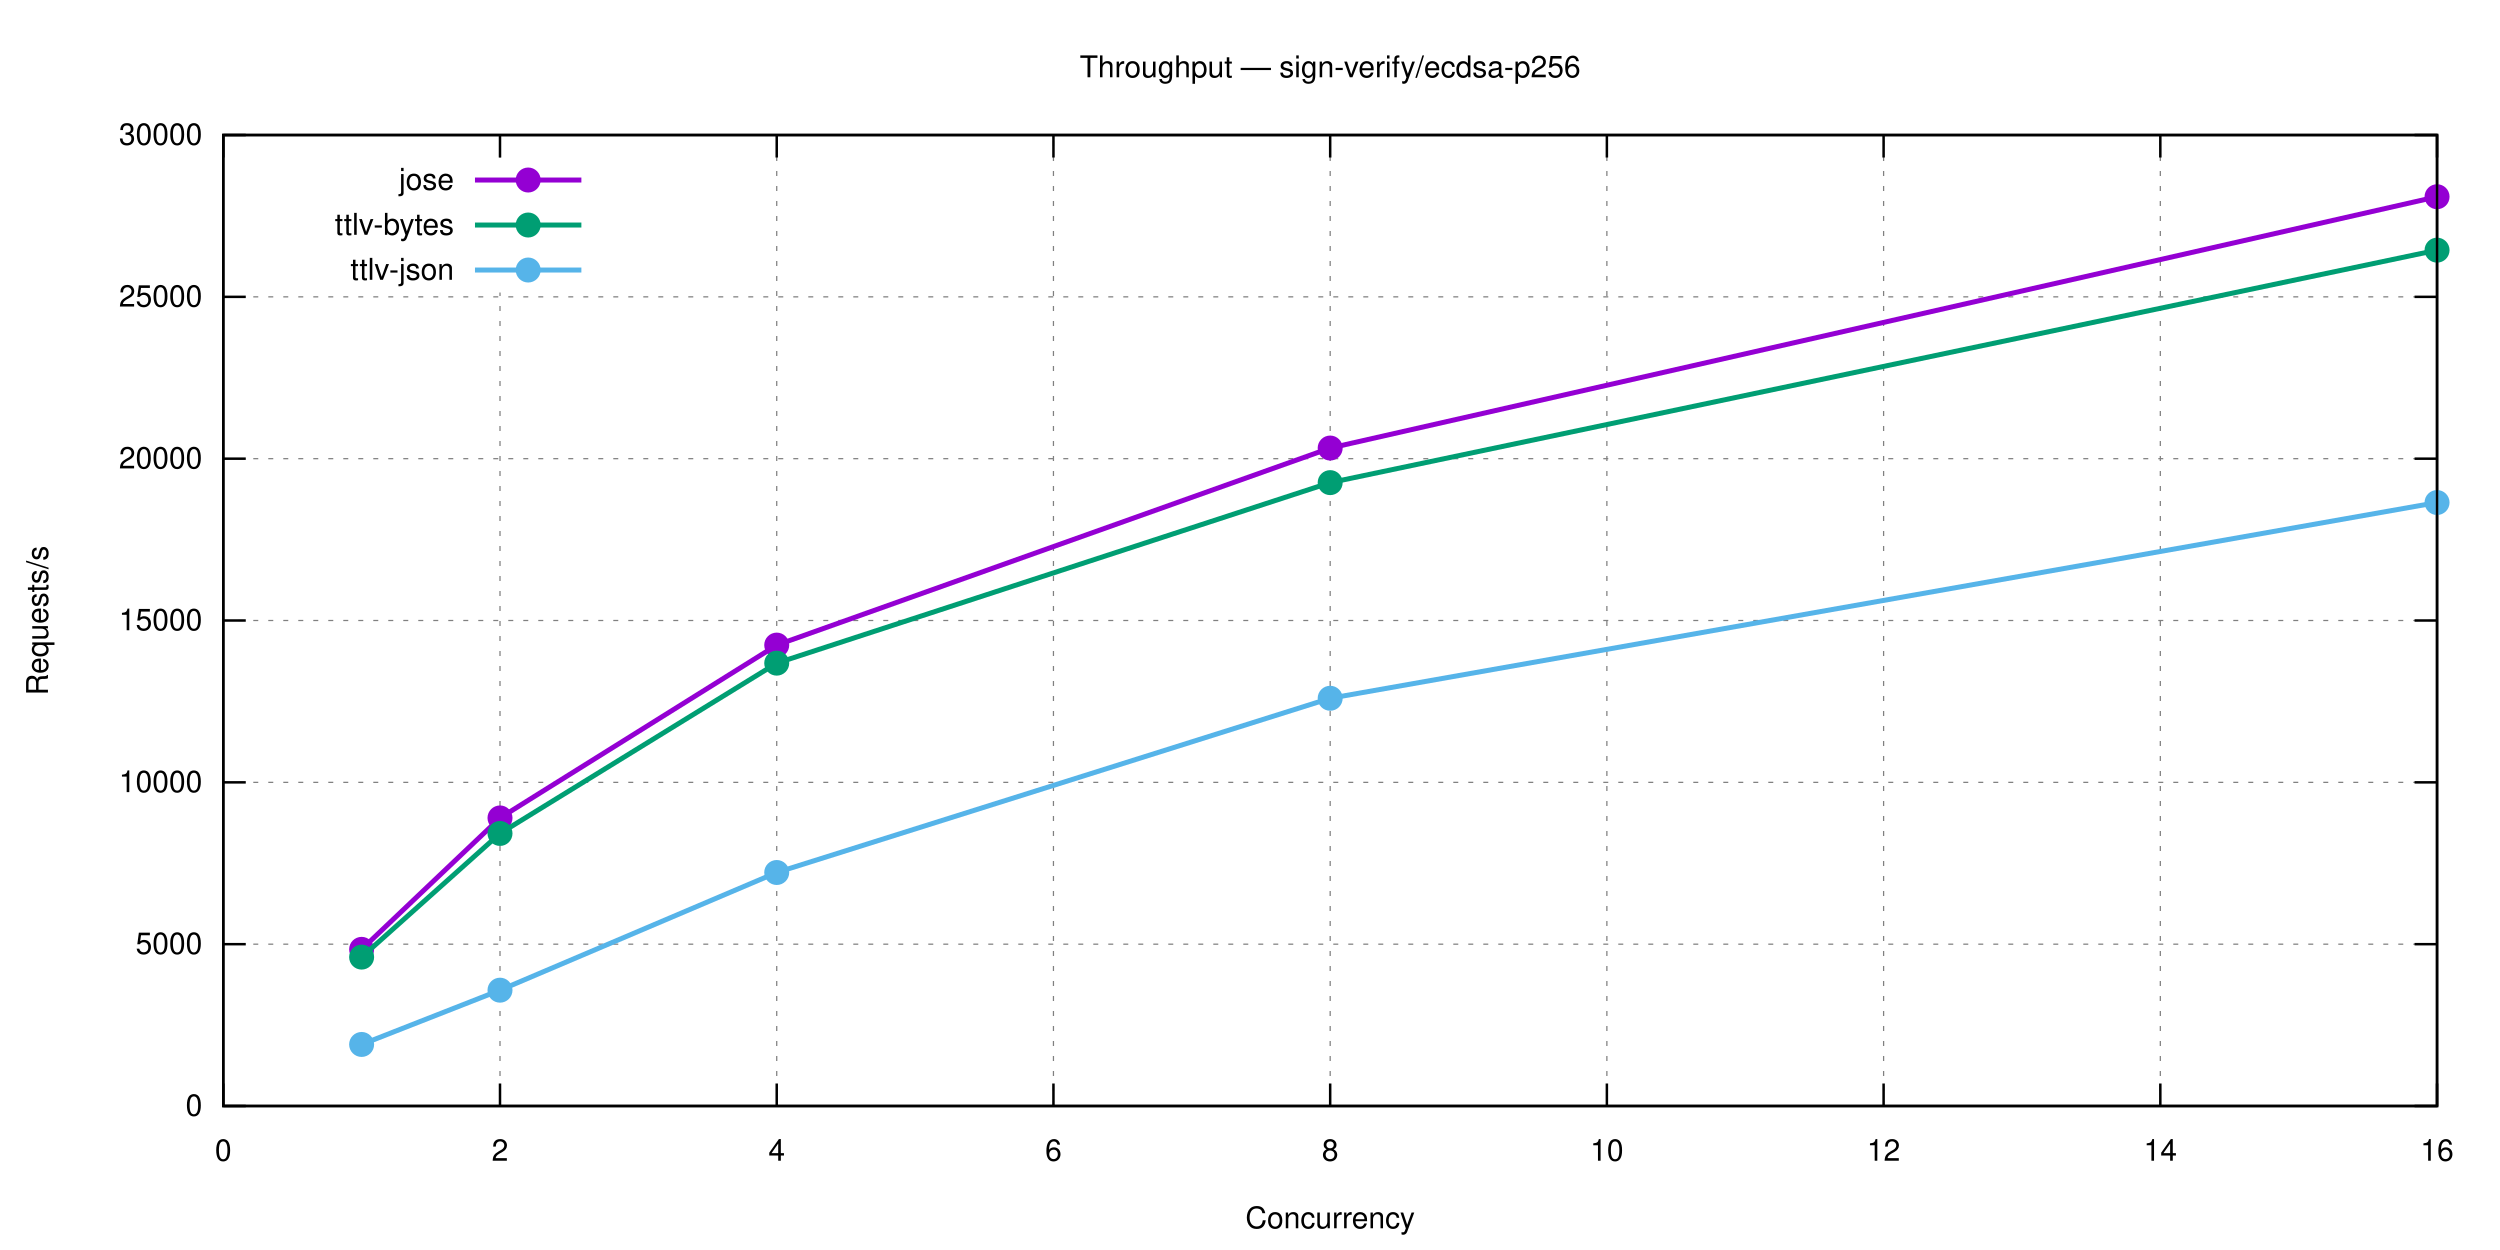
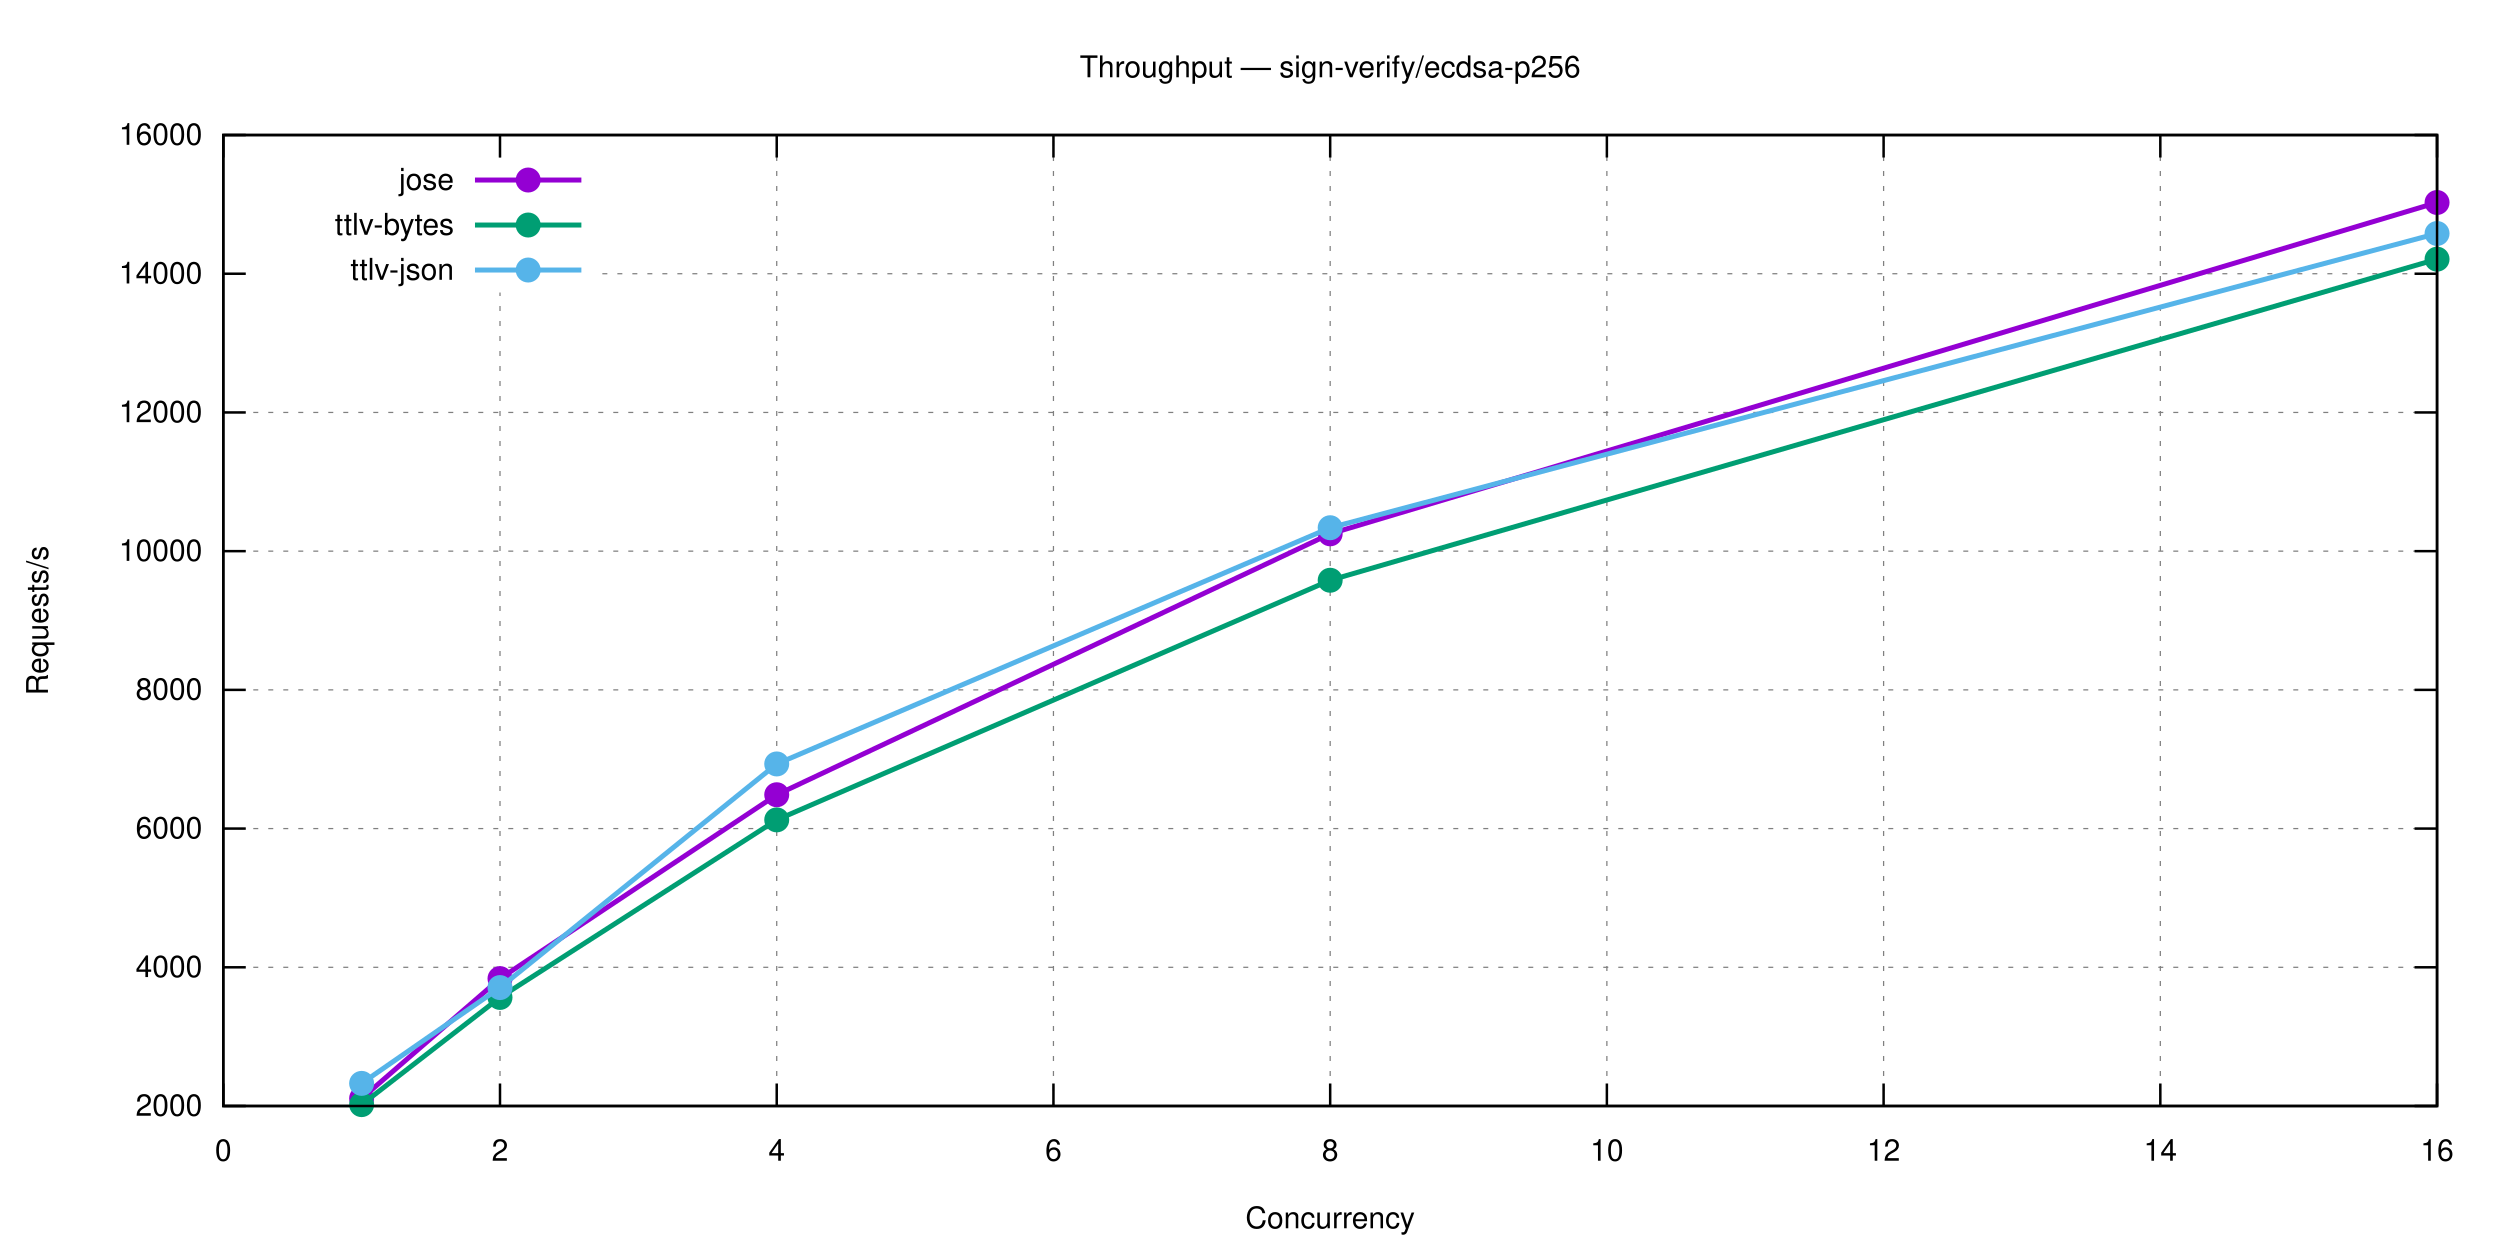
<svg xmlns="http://www.w3.org/2000/svg" xmlns:xlink="http://www.w3.org/1999/xlink" width="1000" height="500" viewBox="0 0 1000 500">
  <g id="gnuplot_canvas">
    <rect x="0" y="0" width="1000" height="500" fill="none" />
    <defs>
      <circle id="gpDot" r="0.5" stroke-width="0.5" stroke="currentColor" />
      <path id="gpPt0" stroke-width="0.222" stroke="currentColor" d="M-1,0 h2 M0,-1 v2" />
      <path id="gpPt1" stroke-width="0.222" stroke="currentColor" d="M-1,-1 L1,1 M1,-1 L-1,1" />
      <path id="gpPt2" stroke-width="0.222" stroke="currentColor" d="M-1,0 L1,0 M0,-1 L0,1 M-1,-1 L1,1 M-1,1 L1,-1" />
      <rect id="gpPt3" stroke-width="0.222" stroke="currentColor" x="-1" y="-1" width="2" height="2" />
      <rect id="gpPt4" stroke-width="0.222" stroke="currentColor" fill="currentColor" x="-1" y="-1" width="2" height="2" />
      <circle id="gpPt5" stroke-width="0.222" stroke="currentColor" cx="0" cy="0" r="1" />
      <use xlink:href="#gpPt5" id="gpPt6" fill="currentColor" stroke="none" />
      <path id="gpPt7" stroke-width="0.222" stroke="currentColor" d="M0,-1.33 L-1.33,0.67 L1.33,0.67 z" />
      <use xlink:href="#gpPt7" id="gpPt8" fill="currentColor" stroke="none" />
      <use xlink:href="#gpPt7" id="gpPt9" stroke="currentColor" transform="rotate(180)" />
      <use xlink:href="#gpPt9" id="gpPt10" fill="currentColor" stroke="none" />
      <use xlink:href="#gpPt3" id="gpPt11" stroke="currentColor" transform="rotate(45)" />
      <use xlink:href="#gpPt11" id="gpPt12" fill="currentColor" stroke="none" />
      <path id="gpPt13" stroke-width="0.222" stroke="currentColor" d="M0,1.330 L1.265,0.411 L0.782,-1.067 L-0.782,-1.076 L-1.265,0.411 z" />
      <use xlink:href="#gpPt13" id="gpPt14" fill="currentColor" stroke="none" />
      <filter id="textbox" filterUnits="objectBoundingBox" x="0" y="0" height="1" width="1">
        <feFlood flood-color="white" flood-opacity="1" result="bgnd" />
        <feComposite in="SourceGraphic" in2="bgnd" operator="atop" />
      </filter>
      <filter id="greybox" filterUnits="objectBoundingBox" x="0" y="0" height="1" width="1">
        <feFlood flood-color="lightgrey" flood-opacity="1" result="grey" />
        <feComposite in="SourceGraphic" in2="grey" operator="atop" />
      </filter>
    </defs>
    <g fill="none" color="white" stroke="currentColor" stroke-width="1.00" stroke-linecap="butt" stroke-linejoin="miter">
</g>
    <g fill="none" color="black" stroke="currentColor" stroke-width="1.00" stroke-linecap="butt" stroke-linejoin="miter">
</g>
    <g fill="none" color="black" stroke="black" stroke-width="0.50" stroke-linecap="butt" stroke-linejoin="miter">
</g>
    <g fill="none" color="gray" stroke="currentColor" stroke-width="0.50" stroke-linecap="butt" stroke-linejoin="miter">
      <path stroke="gray" stroke-dasharray="2,4" class="gridline" d="M89.31,442.40 L974.82,442.40  " />
    </g>
    <g fill="none" color="gray" stroke="gray" stroke-width="1.00" stroke-linecap="butt" stroke-linejoin="miter">
</g>
    <g fill="none" color="black" stroke="currentColor" stroke-width="1.00" stroke-linecap="butt" stroke-linejoin="miter">
      <path stroke="black" d="M89.31,442.40 L98.31,442.40 M974.82,442.40 L965.82,442.40  " />
      <g transform="translate(80.92,446.30)" stroke="none" fill="black" font-family="Helvetica" font-size="12.00" text-anchor="end">
        <text>
-           <tspan font-family="Helvetica"> 0</tspan>
-         </text>
-       </g>
-     </g>
-     <g fill="none" color="black" stroke="currentColor" stroke-width="1.00" stroke-linecap="butt" stroke-linejoin="miter">
- </g>
-     <g fill="none" color="black" stroke="black" stroke-width="0.50" stroke-linecap="butt" stroke-linejoin="miter">
- </g>
-     <g fill="none" color="gray" stroke="currentColor" stroke-width="0.50" stroke-linecap="butt" stroke-linejoin="miter">
-       <path stroke="gray" stroke-dasharray="2,4" class="gridline" d="M89.31,377.67 L974.82,377.67  " />
-     </g>
-     <g fill="none" color="gray" stroke="gray" stroke-width="1.00" stroke-linecap="butt" stroke-linejoin="miter">
- </g>
-     <g fill="none" color="black" stroke="currentColor" stroke-width="1.00" stroke-linecap="butt" stroke-linejoin="miter">
-       <path stroke="black" d="M89.31,377.67 L98.31,377.67 M974.82,377.67 L965.82,377.67  " />
-       <g transform="translate(80.92,381.57)" stroke="none" fill="black" font-family="Helvetica" font-size="12.00" text-anchor="end">
-         <text>
-           <tspan font-family="Helvetica"> 5000</tspan>
-         </text>
-       </g>
-     </g>
-     <g fill="none" color="black" stroke="currentColor" stroke-width="1.00" stroke-linecap="butt" stroke-linejoin="miter">
- </g>
-     <g fill="none" color="black" stroke="black" stroke-width="0.50" stroke-linecap="butt" stroke-linejoin="miter">
- </g>
-     <g fill="none" color="gray" stroke="currentColor" stroke-width="0.50" stroke-linecap="butt" stroke-linejoin="miter">
-       <path stroke="gray" stroke-dasharray="2,4" class="gridline" d="M89.31,312.94 L974.82,312.94  " />
-     </g>
-     <g fill="none" color="gray" stroke="gray" stroke-width="1.00" stroke-linecap="butt" stroke-linejoin="miter">
- </g>
-     <g fill="none" color="black" stroke="currentColor" stroke-width="1.00" stroke-linecap="butt" stroke-linejoin="miter">
-       <path stroke="black" d="M89.31,312.94 L98.31,312.94 M974.82,312.94 L965.82,312.94  " />
-       <g transform="translate(80.92,316.84)" stroke="none" fill="black" font-family="Helvetica" font-size="12.00" text-anchor="end">
+           <tspan font-family="Helvetica"> 2000</tspan>
+         </text>
+       </g>
+     </g>
+     <g fill="none" color="black" stroke="currentColor" stroke-width="1.00" stroke-linecap="butt" stroke-linejoin="miter">
+ </g>
+     <g fill="none" color="black" stroke="black" stroke-width="0.50" stroke-linecap="butt" stroke-linejoin="miter">
+ </g>
+     <g fill="none" color="gray" stroke="currentColor" stroke-width="0.50" stroke-linecap="butt" stroke-linejoin="miter">
+       <path stroke="gray" stroke-dasharray="2,4" class="gridline" d="M89.31,386.92 L974.82,386.92  " />
+     </g>
+     <g fill="none" color="gray" stroke="gray" stroke-width="1.00" stroke-linecap="butt" stroke-linejoin="miter">
+ </g>
+     <g fill="none" color="black" stroke="currentColor" stroke-width="1.00" stroke-linecap="butt" stroke-linejoin="miter">
+       <path stroke="black" d="M89.31,386.92 L98.31,386.92 M974.82,386.92 L965.82,386.92  " />
+       <g transform="translate(80.92,390.82)" stroke="none" fill="black" font-family="Helvetica" font-size="12.00" text-anchor="end">
+         <text>
+           <tspan font-family="Helvetica"> 4000</tspan>
+         </text>
+       </g>
+     </g>
+     <g fill="none" color="black" stroke="currentColor" stroke-width="1.00" stroke-linecap="butt" stroke-linejoin="miter">
+ </g>
+     <g fill="none" color="black" stroke="black" stroke-width="0.50" stroke-linecap="butt" stroke-linejoin="miter">
+ </g>
+     <g fill="none" color="gray" stroke="currentColor" stroke-width="0.50" stroke-linecap="butt" stroke-linejoin="miter">
+       <path stroke="gray" stroke-dasharray="2,4" class="gridline" d="M89.31,331.43 L974.82,331.43  " />
+     </g>
+     <g fill="none" color="gray" stroke="gray" stroke-width="1.00" stroke-linecap="butt" stroke-linejoin="miter">
+ </g>
+     <g fill="none" color="black" stroke="currentColor" stroke-width="1.00" stroke-linecap="butt" stroke-linejoin="miter">
+       <path stroke="black" d="M89.31,331.43 L98.31,331.43 M974.82,331.43 L965.82,331.43  " />
+       <g transform="translate(80.92,335.33)" stroke="none" fill="black" font-family="Helvetica" font-size="12.00" text-anchor="end">
+         <text>
+           <tspan font-family="Helvetica"> 6000</tspan>
+         </text>
+       </g>
+     </g>
+     <g fill="none" color="black" stroke="currentColor" stroke-width="1.00" stroke-linecap="butt" stroke-linejoin="miter">
+ </g>
+     <g fill="none" color="black" stroke="black" stroke-width="0.50" stroke-linecap="butt" stroke-linejoin="miter">
+ </g>
+     <g fill="none" color="gray" stroke="currentColor" stroke-width="0.50" stroke-linecap="butt" stroke-linejoin="miter">
+       <path stroke="gray" stroke-dasharray="2,4" class="gridline" d="M89.31,275.95 L974.82,275.95  " />
+     </g>
+     <g fill="none" color="gray" stroke="gray" stroke-width="1.00" stroke-linecap="butt" stroke-linejoin="miter">
+ </g>
+     <g fill="none" color="black" stroke="currentColor" stroke-width="1.00" stroke-linecap="butt" stroke-linejoin="miter">
+       <path stroke="black" d="M89.31,275.95 L98.31,275.95 M974.82,275.95 L965.82,275.95  " />
+       <g transform="translate(80.92,279.85)" stroke="none" fill="black" font-family="Helvetica" font-size="12.00" text-anchor="end">
+         <text>
+           <tspan font-family="Helvetica"> 8000</tspan>
+         </text>
+       </g>
+     </g>
+     <g fill="none" color="black" stroke="currentColor" stroke-width="1.00" stroke-linecap="butt" stroke-linejoin="miter">
+ </g>
+     <g fill="none" color="black" stroke="black" stroke-width="0.50" stroke-linecap="butt" stroke-linejoin="miter">
+ </g>
+     <g fill="none" color="gray" stroke="currentColor" stroke-width="0.50" stroke-linecap="butt" stroke-linejoin="miter">
+       <path stroke="gray" stroke-dasharray="2,4" class="gridline" d="M89.31,220.46 L974.82,220.46  " />
+     </g>
+     <g fill="none" color="gray" stroke="gray" stroke-width="1.00" stroke-linecap="butt" stroke-linejoin="miter">
+ </g>
+     <g fill="none" color="black" stroke="currentColor" stroke-width="1.00" stroke-linecap="butt" stroke-linejoin="miter">
+       <path stroke="black" d="M89.31,220.46 L98.31,220.46 M974.82,220.46 L965.82,220.46  " />
+       <g transform="translate(80.92,224.36)" stroke="none" fill="black" font-family="Helvetica" font-size="12.00" text-anchor="end">
        <text>
          <tspan font-family="Helvetica"> 10000</tspan>
        </text>
      </g>
    </g>
    <g fill="none" color="black" stroke="currentColor" stroke-width="1.00" stroke-linecap="butt" stroke-linejoin="miter">
</g>
    <g fill="none" color="black" stroke="black" stroke-width="0.50" stroke-linecap="butt" stroke-linejoin="miter">
</g>
    <g fill="none" color="gray" stroke="currentColor" stroke-width="0.50" stroke-linecap="butt" stroke-linejoin="miter">
-       <path stroke="gray" stroke-dasharray="2,4" class="gridline" d="M89.31,248.20 L974.82,248.20  " />
-     </g>
-     <g fill="none" color="gray" stroke="gray" stroke-width="1.00" stroke-linecap="butt" stroke-linejoin="miter">
- </g>
-     <g fill="none" color="black" stroke="currentColor" stroke-width="1.00" stroke-linecap="butt" stroke-linejoin="miter">
-       <path stroke="black" d="M89.31,248.20 L98.31,248.20 M974.82,248.20 L965.82,248.20  " />
-       <g transform="translate(80.92,252.10)" stroke="none" fill="black" font-family="Helvetica" font-size="12.00" text-anchor="end">
-         <text>
-           <tspan font-family="Helvetica"> 15000</tspan>
-         </text>
-       </g>
-     </g>
-     <g fill="none" color="black" stroke="currentColor" stroke-width="1.00" stroke-linecap="butt" stroke-linejoin="miter">
- </g>
-     <g fill="none" color="black" stroke="black" stroke-width="0.50" stroke-linecap="butt" stroke-linejoin="miter">
- </g>
-     <g fill="none" color="gray" stroke="currentColor" stroke-width="0.50" stroke-linecap="butt" stroke-linejoin="miter">
-       <path stroke="gray" stroke-dasharray="2,4" class="gridline" d="M89.31,183.47 L974.82,183.47  " />
-     </g>
-     <g fill="none" color="gray" stroke="gray" stroke-width="1.00" stroke-linecap="butt" stroke-linejoin="miter">
- </g>
-     <g fill="none" color="black" stroke="currentColor" stroke-width="1.00" stroke-linecap="butt" stroke-linejoin="miter">
-       <path stroke="black" d="M89.31,183.47 L98.31,183.47 M974.82,183.47 L965.82,183.47  " />
-       <g transform="translate(80.92,187.37)" stroke="none" fill="black" font-family="Helvetica" font-size="12.00" text-anchor="end">
-         <text>
-           <tspan font-family="Helvetica"> 20000</tspan>
-         </text>
-       </g>
-     </g>
-     <g fill="none" color="black" stroke="currentColor" stroke-width="1.00" stroke-linecap="butt" stroke-linejoin="miter">
- </g>
-     <g fill="none" color="black" stroke="black" stroke-width="0.50" stroke-linecap="butt" stroke-linejoin="miter">
- </g>
-     <g fill="none" color="gray" stroke="currentColor" stroke-width="0.50" stroke-linecap="butt" stroke-linejoin="miter">
-       <path stroke="gray" stroke-dasharray="2,4" class="gridline" d="M89.31,118.74 L974.82,118.74  " />
-     </g>
-     <g fill="none" color="gray" stroke="gray" stroke-width="1.00" stroke-linecap="butt" stroke-linejoin="miter">
- </g>
-     <g fill="none" color="black" stroke="currentColor" stroke-width="1.00" stroke-linecap="butt" stroke-linejoin="miter">
-       <path stroke="black" d="M89.31,118.74 L98.31,118.74 M974.82,118.74 L965.82,118.74  " />
-       <g transform="translate(80.92,122.64)" stroke="none" fill="black" font-family="Helvetica" font-size="12.00" text-anchor="end">
-         <text>
-           <tspan font-family="Helvetica"> 25000</tspan>
+       <path stroke="gray" stroke-dasharray="2,4" class="gridline" d="M89.31,164.98 L974.82,164.98  " />
+     </g>
+     <g fill="none" color="gray" stroke="gray" stroke-width="1.00" stroke-linecap="butt" stroke-linejoin="miter">
+ </g>
+     <g fill="none" color="black" stroke="currentColor" stroke-width="1.00" stroke-linecap="butt" stroke-linejoin="miter">
+       <path stroke="black" d="M89.31,164.98 L98.31,164.98 M974.82,164.98 L965.82,164.98  " />
+       <g transform="translate(80.92,168.88)" stroke="none" fill="black" font-family="Helvetica" font-size="12.00" text-anchor="end">
+         <text>
+           <tspan font-family="Helvetica"> 12000</tspan>
+         </text>
+       </g>
+     </g>
+     <g fill="none" color="black" stroke="currentColor" stroke-width="1.00" stroke-linecap="butt" stroke-linejoin="miter">
+ </g>
+     <g fill="none" color="black" stroke="black" stroke-width="0.50" stroke-linecap="butt" stroke-linejoin="miter">
+ </g>
+     <g fill="none" color="gray" stroke="currentColor" stroke-width="0.50" stroke-linecap="butt" stroke-linejoin="miter">
+       <path stroke="gray" stroke-dasharray="2,4" class="gridline" d="M89.31,109.49 L97.70,109.49 M240.94,109.49 L974.82,109.49  " />
+     </g>
+     <g fill="none" color="gray" stroke="gray" stroke-width="1.00" stroke-linecap="butt" stroke-linejoin="miter">
+ </g>
+     <g fill="none" color="black" stroke="currentColor" stroke-width="1.00" stroke-linecap="butt" stroke-linejoin="miter">
+       <path stroke="black" d="M89.31,109.49 L98.31,109.49 M974.82,109.49 L965.82,109.49  " />
+       <g transform="translate(80.92,113.39)" stroke="none" fill="black" font-family="Helvetica" font-size="12.00" text-anchor="end">
+         <text>
+           <tspan font-family="Helvetica"> 14000</tspan>
        </text>
      </g>
    </g>
    <g fill="none" color="black" stroke="currentColor" stroke-width="1.00" stroke-linecap="butt" stroke-linejoin="miter">
</g>
    <g fill="none" color="black" stroke="black" stroke-width="0.50" stroke-linecap="butt" stroke-linejoin="miter">
</g>
    <g fill="none" color="gray" stroke="currentColor" stroke-width="0.50" stroke-linecap="butt" stroke-linejoin="miter">
      <path stroke="gray" stroke-dasharray="2,4" class="gridline" d="M89.31,54.01 L974.82,54.01  " />
    </g>
    <g fill="none" color="gray" stroke="gray" stroke-width="1.00" stroke-linecap="butt" stroke-linejoin="miter">
</g>
    <g fill="none" color="black" stroke="currentColor" stroke-width="1.00" stroke-linecap="butt" stroke-linejoin="miter">
      <path stroke="black" d="M89.31,54.01 L98.31,54.01 M974.82,54.01 L965.82,54.01  " />
      <g transform="translate(80.92,57.91)" stroke="none" fill="black" font-family="Helvetica" font-size="12.00" text-anchor="end">
        <text>
-           <tspan font-family="Helvetica"> 30000</tspan>
+           <tspan font-family="Helvetica"> 16000</tspan>
        </text>
      </g>
    </g>
    <g fill="none" color="black" stroke="currentColor" stroke-width="1.00" stroke-linecap="butt" stroke-linejoin="miter">
</g>
    <g fill="none" color="black" stroke="black" stroke-width="0.50" stroke-linecap="butt" stroke-linejoin="miter">
</g>
    <g fill="none" color="gray" stroke="currentColor" stroke-width="0.50" stroke-linecap="butt" stroke-linejoin="miter">
      <path stroke="gray" stroke-dasharray="2,4" class="gridline" d="M89.31,442.40 L89.31,54.01  " />
    </g>
    <g fill="none" color="gray" stroke="gray" stroke-width="1.00" stroke-linecap="butt" stroke-linejoin="miter">
</g>
    <g fill="none" color="black" stroke="currentColor" stroke-width="1.00" stroke-linecap="butt" stroke-linejoin="miter">
      <path stroke="black" d="M89.31,442.40 L89.31,433.40 M89.31,54.01 L89.31,63.01  " />
      <g transform="translate(89.31,464.30)" stroke="none" fill="black" font-family="Helvetica" font-size="12.00" text-anchor="middle">
        <text>
          <tspan font-family="Helvetica"> 0</tspan>
        </text>
      </g>
    </g>
    <g fill="none" color="black" stroke="currentColor" stroke-width="1.00" stroke-linecap="butt" stroke-linejoin="miter">
</g>
    <g fill="none" color="black" stroke="black" stroke-width="0.50" stroke-linecap="butt" stroke-linejoin="miter">
</g>
    <g fill="none" color="gray" stroke="currentColor" stroke-width="0.50" stroke-linecap="butt" stroke-linejoin="miter">
      <path stroke="gray" stroke-dasharray="2,4" class="gridline" d="M200.00,442.40 L200.00,117.01 M200.00,63.01 L200.00,54.01  " />
    </g>
    <g fill="none" color="gray" stroke="gray" stroke-width="1.00" stroke-linecap="butt" stroke-linejoin="miter">
</g>
    <g fill="none" color="black" stroke="currentColor" stroke-width="1.00" stroke-linecap="butt" stroke-linejoin="miter">
      <path stroke="black" d="M200.00,442.40 L200.00,433.40 M200.00,54.01 L200.00,63.01  " />
      <g transform="translate(200.00,464.30)" stroke="none" fill="black" font-family="Helvetica" font-size="12.00" text-anchor="middle">
        <text>
          <tspan font-family="Helvetica"> 2</tspan>
        </text>
      </g>
    </g>
    <g fill="none" color="black" stroke="currentColor" stroke-width="1.00" stroke-linecap="butt" stroke-linejoin="miter">
</g>
    <g fill="none" color="black" stroke="black" stroke-width="0.50" stroke-linecap="butt" stroke-linejoin="miter">
</g>
    <g fill="none" color="gray" stroke="currentColor" stroke-width="0.50" stroke-linecap="butt" stroke-linejoin="miter">
      <path stroke="gray" stroke-dasharray="2,4" class="gridline" d="M310.69,442.40 L310.69,54.01  " />
    </g>
    <g fill="none" color="gray" stroke="gray" stroke-width="1.00" stroke-linecap="butt" stroke-linejoin="miter">
</g>
    <g fill="none" color="black" stroke="currentColor" stroke-width="1.00" stroke-linecap="butt" stroke-linejoin="miter">
      <path stroke="black" d="M310.69,442.40 L310.69,433.40 M310.69,54.01 L310.69,63.01  " />
      <g transform="translate(310.69,464.30)" stroke="none" fill="black" font-family="Helvetica" font-size="12.00" text-anchor="middle">
        <text>
          <tspan font-family="Helvetica"> 4</tspan>
        </text>
      </g>
    </g>
    <g fill="none" color="black" stroke="currentColor" stroke-width="1.00" stroke-linecap="butt" stroke-linejoin="miter">
</g>
    <g fill="none" color="black" stroke="black" stroke-width="0.50" stroke-linecap="butt" stroke-linejoin="miter">
</g>
    <g fill="none" color="gray" stroke="currentColor" stroke-width="0.50" stroke-linecap="butt" stroke-linejoin="miter">
      <path stroke="gray" stroke-dasharray="2,4" class="gridline" d="M421.38,442.40 L421.38,54.01  " />
    </g>
    <g fill="none" color="gray" stroke="gray" stroke-width="1.00" stroke-linecap="butt" stroke-linejoin="miter">
</g>
    <g fill="none" color="black" stroke="currentColor" stroke-width="1.00" stroke-linecap="butt" stroke-linejoin="miter">
      <path stroke="black" d="M421.38,442.40 L421.38,433.40 M421.38,54.01 L421.38,63.01  " />
      <g transform="translate(421.38,464.30)" stroke="none" fill="black" font-family="Helvetica" font-size="12.00" text-anchor="middle">
        <text>
          <tspan font-family="Helvetica"> 6</tspan>
        </text>
      </g>
    </g>
    <g fill="none" color="black" stroke="currentColor" stroke-width="1.00" stroke-linecap="butt" stroke-linejoin="miter">
</g>
    <g fill="none" color="black" stroke="black" stroke-width="0.50" stroke-linecap="butt" stroke-linejoin="miter">
</g>
    <g fill="none" color="gray" stroke="currentColor" stroke-width="0.50" stroke-linecap="butt" stroke-linejoin="miter">
      <path stroke="gray" stroke-dasharray="2,4" class="gridline" d="M532.07,442.40 L532.07,54.01  " />
    </g>
    <g fill="none" color="gray" stroke="gray" stroke-width="1.00" stroke-linecap="butt" stroke-linejoin="miter">
</g>
    <g fill="none" color="black" stroke="currentColor" stroke-width="1.00" stroke-linecap="butt" stroke-linejoin="miter">
      <path stroke="black" d="M532.07,442.40 L532.07,433.40 M532.07,54.01 L532.07,63.01  " />
      <g transform="translate(532.07,464.30)" stroke="none" fill="black" font-family="Helvetica" font-size="12.00" text-anchor="middle">
        <text>
          <tspan font-family="Helvetica"> 8</tspan>
        </text>
      </g>
    </g>
    <g fill="none" color="black" stroke="currentColor" stroke-width="1.00" stroke-linecap="butt" stroke-linejoin="miter">
</g>
    <g fill="none" color="black" stroke="black" stroke-width="0.50" stroke-linecap="butt" stroke-linejoin="miter">
</g>
    <g fill="none" color="gray" stroke="currentColor" stroke-width="0.50" stroke-linecap="butt" stroke-linejoin="miter">
      <path stroke="gray" stroke-dasharray="2,4" class="gridline" d="M642.75,442.40 L642.75,54.01  " />
    </g>
    <g fill="none" color="gray" stroke="gray" stroke-width="1.00" stroke-linecap="butt" stroke-linejoin="miter">
</g>
    <g fill="none" color="black" stroke="currentColor" stroke-width="1.00" stroke-linecap="butt" stroke-linejoin="miter">
      <path stroke="black" d="M642.75,442.40 L642.75,433.40 M642.75,54.01 L642.75,63.01  " />
      <g transform="translate(642.75,464.30)" stroke="none" fill="black" font-family="Helvetica" font-size="12.00" text-anchor="middle">
        <text>
          <tspan font-family="Helvetica"> 10</tspan>
        </text>
      </g>
    </g>
    <g fill="none" color="black" stroke="currentColor" stroke-width="1.00" stroke-linecap="butt" stroke-linejoin="miter">
</g>
    <g fill="none" color="black" stroke="black" stroke-width="0.50" stroke-linecap="butt" stroke-linejoin="miter">
</g>
    <g fill="none" color="gray" stroke="currentColor" stroke-width="0.50" stroke-linecap="butt" stroke-linejoin="miter">
      <path stroke="gray" stroke-dasharray="2,4" class="gridline" d="M753.44,442.40 L753.44,54.01  " />
    </g>
    <g fill="none" color="gray" stroke="gray" stroke-width="1.00" stroke-linecap="butt" stroke-linejoin="miter">
</g>
    <g fill="none" color="black" stroke="currentColor" stroke-width="1.00" stroke-linecap="butt" stroke-linejoin="miter">
      <path stroke="black" d="M753.44,442.40 L753.44,433.40 M753.44,54.01 L753.44,63.01  " />
      <g transform="translate(753.44,464.30)" stroke="none" fill="black" font-family="Helvetica" font-size="12.00" text-anchor="middle">
        <text>
          <tspan font-family="Helvetica"> 12</tspan>
        </text>
      </g>
    </g>
    <g fill="none" color="black" stroke="currentColor" stroke-width="1.00" stroke-linecap="butt" stroke-linejoin="miter">
</g>
    <g fill="none" color="black" stroke="black" stroke-width="0.50" stroke-linecap="butt" stroke-linejoin="miter">
</g>
    <g fill="none" color="gray" stroke="currentColor" stroke-width="0.50" stroke-linecap="butt" stroke-linejoin="miter">
      <path stroke="gray" stroke-dasharray="2,4" class="gridline" d="M864.13,442.40 L864.13,54.01  " />
    </g>
    <g fill="none" color="gray" stroke="gray" stroke-width="1.00" stroke-linecap="butt" stroke-linejoin="miter">
</g>
    <g fill="none" color="black" stroke="currentColor" stroke-width="1.00" stroke-linecap="butt" stroke-linejoin="miter">
      <path stroke="black" d="M864.13,442.40 L864.13,433.40 M864.13,54.01 L864.13,63.01  " />
      <g transform="translate(864.13,464.30)" stroke="none" fill="black" font-family="Helvetica" font-size="12.00" text-anchor="middle">
        <text>
          <tspan font-family="Helvetica"> 14</tspan>
        </text>
      </g>
    </g>
    <g fill="none" color="black" stroke="currentColor" stroke-width="1.00" stroke-linecap="butt" stroke-linejoin="miter">
</g>
    <g fill="none" color="black" stroke="black" stroke-width="0.50" stroke-linecap="butt" stroke-linejoin="miter">
</g>
    <g fill="none" color="gray" stroke="currentColor" stroke-width="0.50" stroke-linecap="butt" stroke-linejoin="miter">
      <path stroke="gray" stroke-dasharray="2,4" class="gridline" d="M974.82,442.40 L974.82,54.01  " />
    </g>
    <g fill="none" color="gray" stroke="gray" stroke-width="1.00" stroke-linecap="butt" stroke-linejoin="miter">
</g>
    <g fill="none" color="black" stroke="currentColor" stroke-width="1.00" stroke-linecap="butt" stroke-linejoin="miter">
      <path stroke="black" d="M974.82,442.40 L974.82,433.40 M974.82,54.01 L974.82,63.01  " />
      <g transform="translate(974.82,464.30)" stroke="none" fill="black" font-family="Helvetica" font-size="12.00" text-anchor="middle">
        <text>
          <tspan font-family="Helvetica"> 16</tspan>
        </text>
      </g>
    </g>
    <g fill="none" color="black" stroke="currentColor" stroke-width="1.00" stroke-linecap="butt" stroke-linejoin="miter">
</g>
    <g fill="none" color="black" stroke="currentColor" stroke-width="1.00" stroke-linecap="butt" stroke-linejoin="miter">
      <path stroke="black" d="M89.31,54.01 L89.31,442.40 L974.82,442.40 L974.82,54.01 L89.31,54.01 Z  " />
    </g>
    <g fill="none" color="black" stroke="currentColor" stroke-width="1.00" stroke-linecap="butt" stroke-linejoin="miter">
</g>
    <g id="gnuplot_plot_1">
      <g fill="none" color="white" stroke="black" stroke-width="2.00" stroke-linecap="butt" stroke-linejoin="miter">
</g>
      <g fill="none" color="black" stroke="currentColor" stroke-width="2.00" stroke-linecap="butt" stroke-linejoin="miter">
        <g transform="translate(181.60,75.91)" stroke="none" fill="black" font-family="Helvetica" font-size="12.00" text-anchor="end">
          <text>
            <tspan font-family="Helvetica">jose</tspan>
          </text>
        </g>
      </g>
      <g fill="none" color="black" stroke="currentColor" stroke-width="2.00" stroke-linecap="butt" stroke-linejoin="miter">
-         <path stroke="rgb(148,   0, 211)" d="M189.99,72.01 L232.55,72.01 M144.65,379.74 L200.00,327.18 L310.69,258.04 L532.07,179.22 L974.82,78.69  " />
-         <use xlink:href="#gpPt6" transform="translate(144.65,379.74) scale(4.50)" color="rgb(148,   0, 211)" />
-         <use xlink:href="#gpPt6" transform="translate(200.00,327.18) scale(4.50)" color="rgb(148,   0, 211)" />
-         <use xlink:href="#gpPt6" transform="translate(310.69,258.04) scale(4.50)" color="rgb(148,   0, 211)" />
-         <use xlink:href="#gpPt6" transform="translate(532.07,179.22) scale(4.50)" color="rgb(148,   0, 211)" />
-         <use xlink:href="#gpPt6" transform="translate(974.82,78.69) scale(4.50)" color="rgb(148,   0, 211)" />
+         <path stroke="rgb(148,   0, 211)" d="M189.99,72.01 L232.55,72.01 M144.65,439.37 L200.00,391.44 L310.69,317.90 L532.07,213.53 L974.82,81.00  " />
+         <use xlink:href="#gpPt6" transform="translate(144.65,439.37) scale(4.50)" color="rgb(148,   0, 211)" />
+         <use xlink:href="#gpPt6" transform="translate(200.00,391.44) scale(4.50)" color="rgb(148,   0, 211)" />
+         <use xlink:href="#gpPt6" transform="translate(310.69,317.90) scale(4.50)" color="rgb(148,   0, 211)" />
+         <use xlink:href="#gpPt6" transform="translate(532.07,213.53) scale(4.50)" color="rgb(148,   0, 211)" />
+         <use xlink:href="#gpPt6" transform="translate(974.82,81.00) scale(4.50)" color="rgb(148,   0, 211)" />
        <use xlink:href="#gpPt6" transform="translate(211.27,72.01) scale(4.50)" color="rgb(148,   0, 211)" />
      </g>
    </g>
    <g id="gnuplot_plot_2">
      <g fill="none" color="black" stroke="currentColor" stroke-width="2.00" stroke-linecap="butt" stroke-linejoin="miter">
        <g transform="translate(181.60,93.91)" stroke="none" fill="black" font-family="Helvetica" font-size="12.00" text-anchor="end">
          <text>
            <tspan font-family="Helvetica">ttlv-bytes</tspan>
          </text>
        </g>
      </g>
      <g fill="none" color="black" stroke="currentColor" stroke-width="2.00" stroke-linecap="butt" stroke-linejoin="miter">
-         <path stroke="rgb(  0, 158, 115)" d="M189.99,90.01 L232.55,90.01 M144.65,382.84 L200.00,333.38 L310.69,265.26 L532.07,193.05 L974.82,100.06  " />
-         <use xlink:href="#gpPt6" transform="translate(144.65,382.84) scale(4.50)" color="rgb(  0, 158, 115)" />
-         <use xlink:href="#gpPt6" transform="translate(200.00,333.38) scale(4.50)" color="rgb(  0, 158, 115)" />
-         <use xlink:href="#gpPt6" transform="translate(310.69,265.26) scale(4.50)" color="rgb(  0, 158, 115)" />
-         <use xlink:href="#gpPt6" transform="translate(532.07,193.05) scale(4.50)" color="rgb(  0, 158, 115)" />
-         <use xlink:href="#gpPt6" transform="translate(974.82,100.06) scale(4.50)" color="rgb(  0, 158, 115)" />
+         <path stroke="rgb(  0, 158, 115)" d="M189.99,90.01 L232.55,90.01 M144.65,441.85 L200.00,398.98 L310.69,327.95 L532.07,232.10 L974.82,103.66  " />
+         <use xlink:href="#gpPt6" transform="translate(144.65,441.85) scale(4.50)" color="rgb(  0, 158, 115)" />
+         <use xlink:href="#gpPt6" transform="translate(200.00,398.98) scale(4.50)" color="rgb(  0, 158, 115)" />
+         <use xlink:href="#gpPt6" transform="translate(310.69,327.95) scale(4.50)" color="rgb(  0, 158, 115)" />
+         <use xlink:href="#gpPt6" transform="translate(532.07,232.10) scale(4.50)" color="rgb(  0, 158, 115)" />
+         <use xlink:href="#gpPt6" transform="translate(974.82,103.66) scale(4.50)" color="rgb(  0, 158, 115)" />
        <use xlink:href="#gpPt6" transform="translate(211.27,90.01) scale(4.50)" color="rgb(  0, 158, 115)" />
      </g>
    </g>
    <g id="gnuplot_plot_3">
      <g fill="none" color="black" stroke="currentColor" stroke-width="2.00" stroke-linecap="butt" stroke-linejoin="miter">
        <g transform="translate(181.60,111.91)" stroke="none" fill="black" font-family="Helvetica" font-size="12.00" text-anchor="end">
          <text>
            <tspan font-family="Helvetica">ttlv-json</tspan>
          </text>
        </g>
      </g>
      <g fill="none" color="black" stroke="currentColor" stroke-width="2.00" stroke-linecap="butt" stroke-linejoin="miter">
-         <path stroke="rgb( 86, 180, 233)" d="M189.99,108.01 L232.55,108.01 M144.65,417.78 L200.00,396.07 L310.69,349.00 L532.07,279.31 L974.82,201.01  " />
-         <use xlink:href="#gpPt6" transform="translate(144.65,417.78) scale(4.50)" color="rgb( 86, 180, 233)" />
-         <use xlink:href="#gpPt6" transform="translate(200.00,396.07) scale(4.50)" color="rgb( 86, 180, 233)" />
-         <use xlink:href="#gpPt6" transform="translate(310.69,349.00) scale(4.50)" color="rgb( 86, 180, 233)" />
-         <use xlink:href="#gpPt6" transform="translate(532.07,279.31) scale(4.50)" color="rgb( 86, 180, 233)" />
-         <use xlink:href="#gpPt6" transform="translate(974.82,201.01) scale(4.50)" color="rgb( 86, 180, 233)" />
+         <path stroke="rgb( 86, 180, 233)" d="M189.99,108.01 L232.55,108.01 M144.65,433.35 L200.00,395.03 L310.69,305.58 L532.07,211.09 L974.82,93.40  " />
+         <use xlink:href="#gpPt6" transform="translate(144.65,433.35) scale(4.50)" color="rgb( 86, 180, 233)" />
+         <use xlink:href="#gpPt6" transform="translate(200.00,395.03) scale(4.50)" color="rgb( 86, 180, 233)" />
+         <use xlink:href="#gpPt6" transform="translate(310.69,305.58) scale(4.50)" color="rgb( 86, 180, 233)" />
+         <use xlink:href="#gpPt6" transform="translate(532.07,211.09) scale(4.50)" color="rgb( 86, 180, 233)" />
+         <use xlink:href="#gpPt6" transform="translate(974.82,93.40) scale(4.50)" color="rgb( 86, 180, 233)" />
        <use xlink:href="#gpPt6" transform="translate(211.27,108.01) scale(4.50)" color="rgb( 86, 180, 233)" />
      </g>
    </g>
    <g fill="none" color="black" stroke="currentColor" stroke-width="2.00" stroke-linecap="butt" stroke-linejoin="miter">
</g>
    <g fill="none" color="black" stroke="black" stroke-width="1.00" stroke-linecap="butt" stroke-linejoin="miter">
</g>
    <g fill="none" color="black" stroke="currentColor" stroke-width="1.00" stroke-linecap="butt" stroke-linejoin="miter">
      <path stroke="black" d="M89.31,54.01 L89.31,442.40 L974.82,442.40 L974.82,54.01 L89.31,54.01 Z  " />
      <g transform="translate(19.18,248.21) rotate(270.00)" stroke="none" fill="black" font-family="Helvetica" font-size="12.00" text-anchor="middle">
        <text>
          <tspan font-family="Helvetica">Requests/s</tspan>
        </text>
      </g>
    </g>
    <g fill="none" color="black" stroke="currentColor" stroke-width="1.00" stroke-linecap="butt" stroke-linejoin="miter">
      <g transform="translate(532.06,491.30)" stroke="none" fill="black" font-family="Helvetica" font-size="12.00" text-anchor="middle">
        <text>
          <tspan font-family="Helvetica">Concurrency</tspan>
        </text>
      </g>
    </g>
    <g fill="none" color="black" stroke="currentColor" stroke-width="1.00" stroke-linecap="butt" stroke-linejoin="miter">
</g>
    <g fill="none" color="black" stroke="currentColor" stroke-width="1.00" stroke-linecap="butt" stroke-linejoin="miter">
      <g transform="translate(532.06,30.91)" stroke="none" fill="black" font-family="Helvetica" font-size="12.00" text-anchor="middle">
        <text>
          <tspan font-family="Helvetica">Throughput — sign-verify/ecdsa-p256</tspan>
        </text>
      </g>
    </g>
    <g fill="none" color="black" stroke="currentColor" stroke-width="1.00" stroke-linecap="butt" stroke-linejoin="miter">
</g>
  </g>
</svg>
